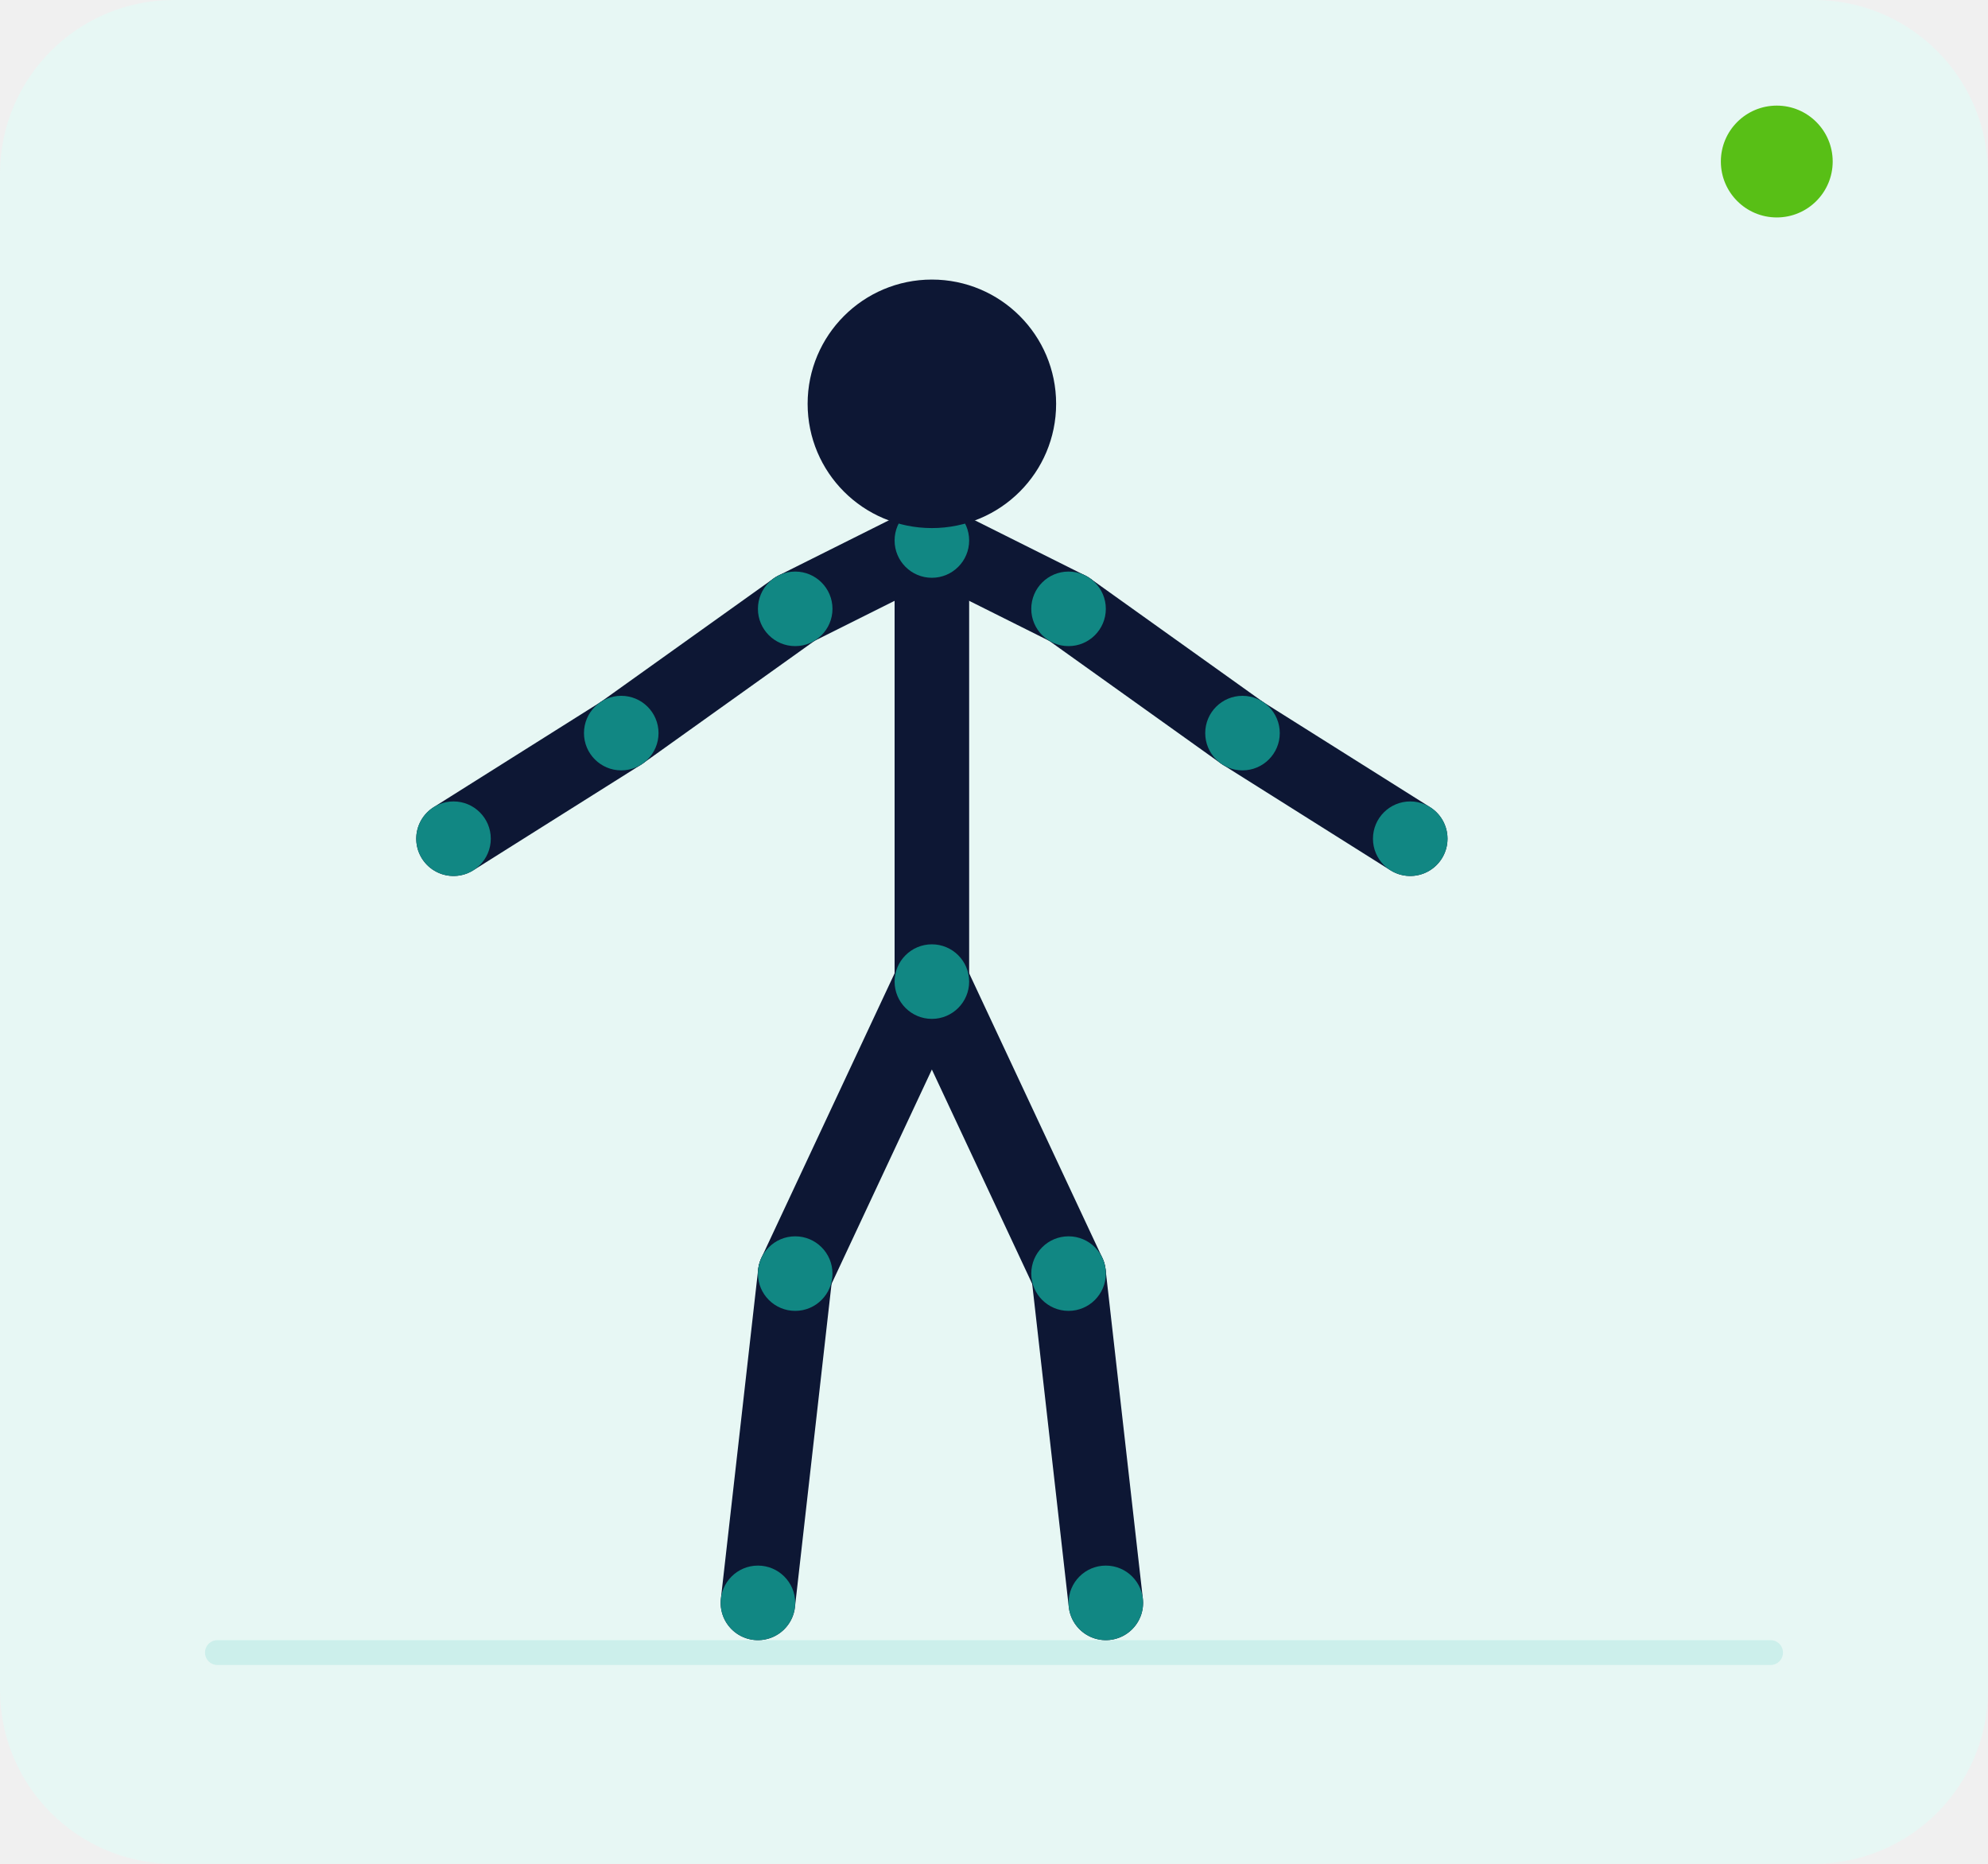
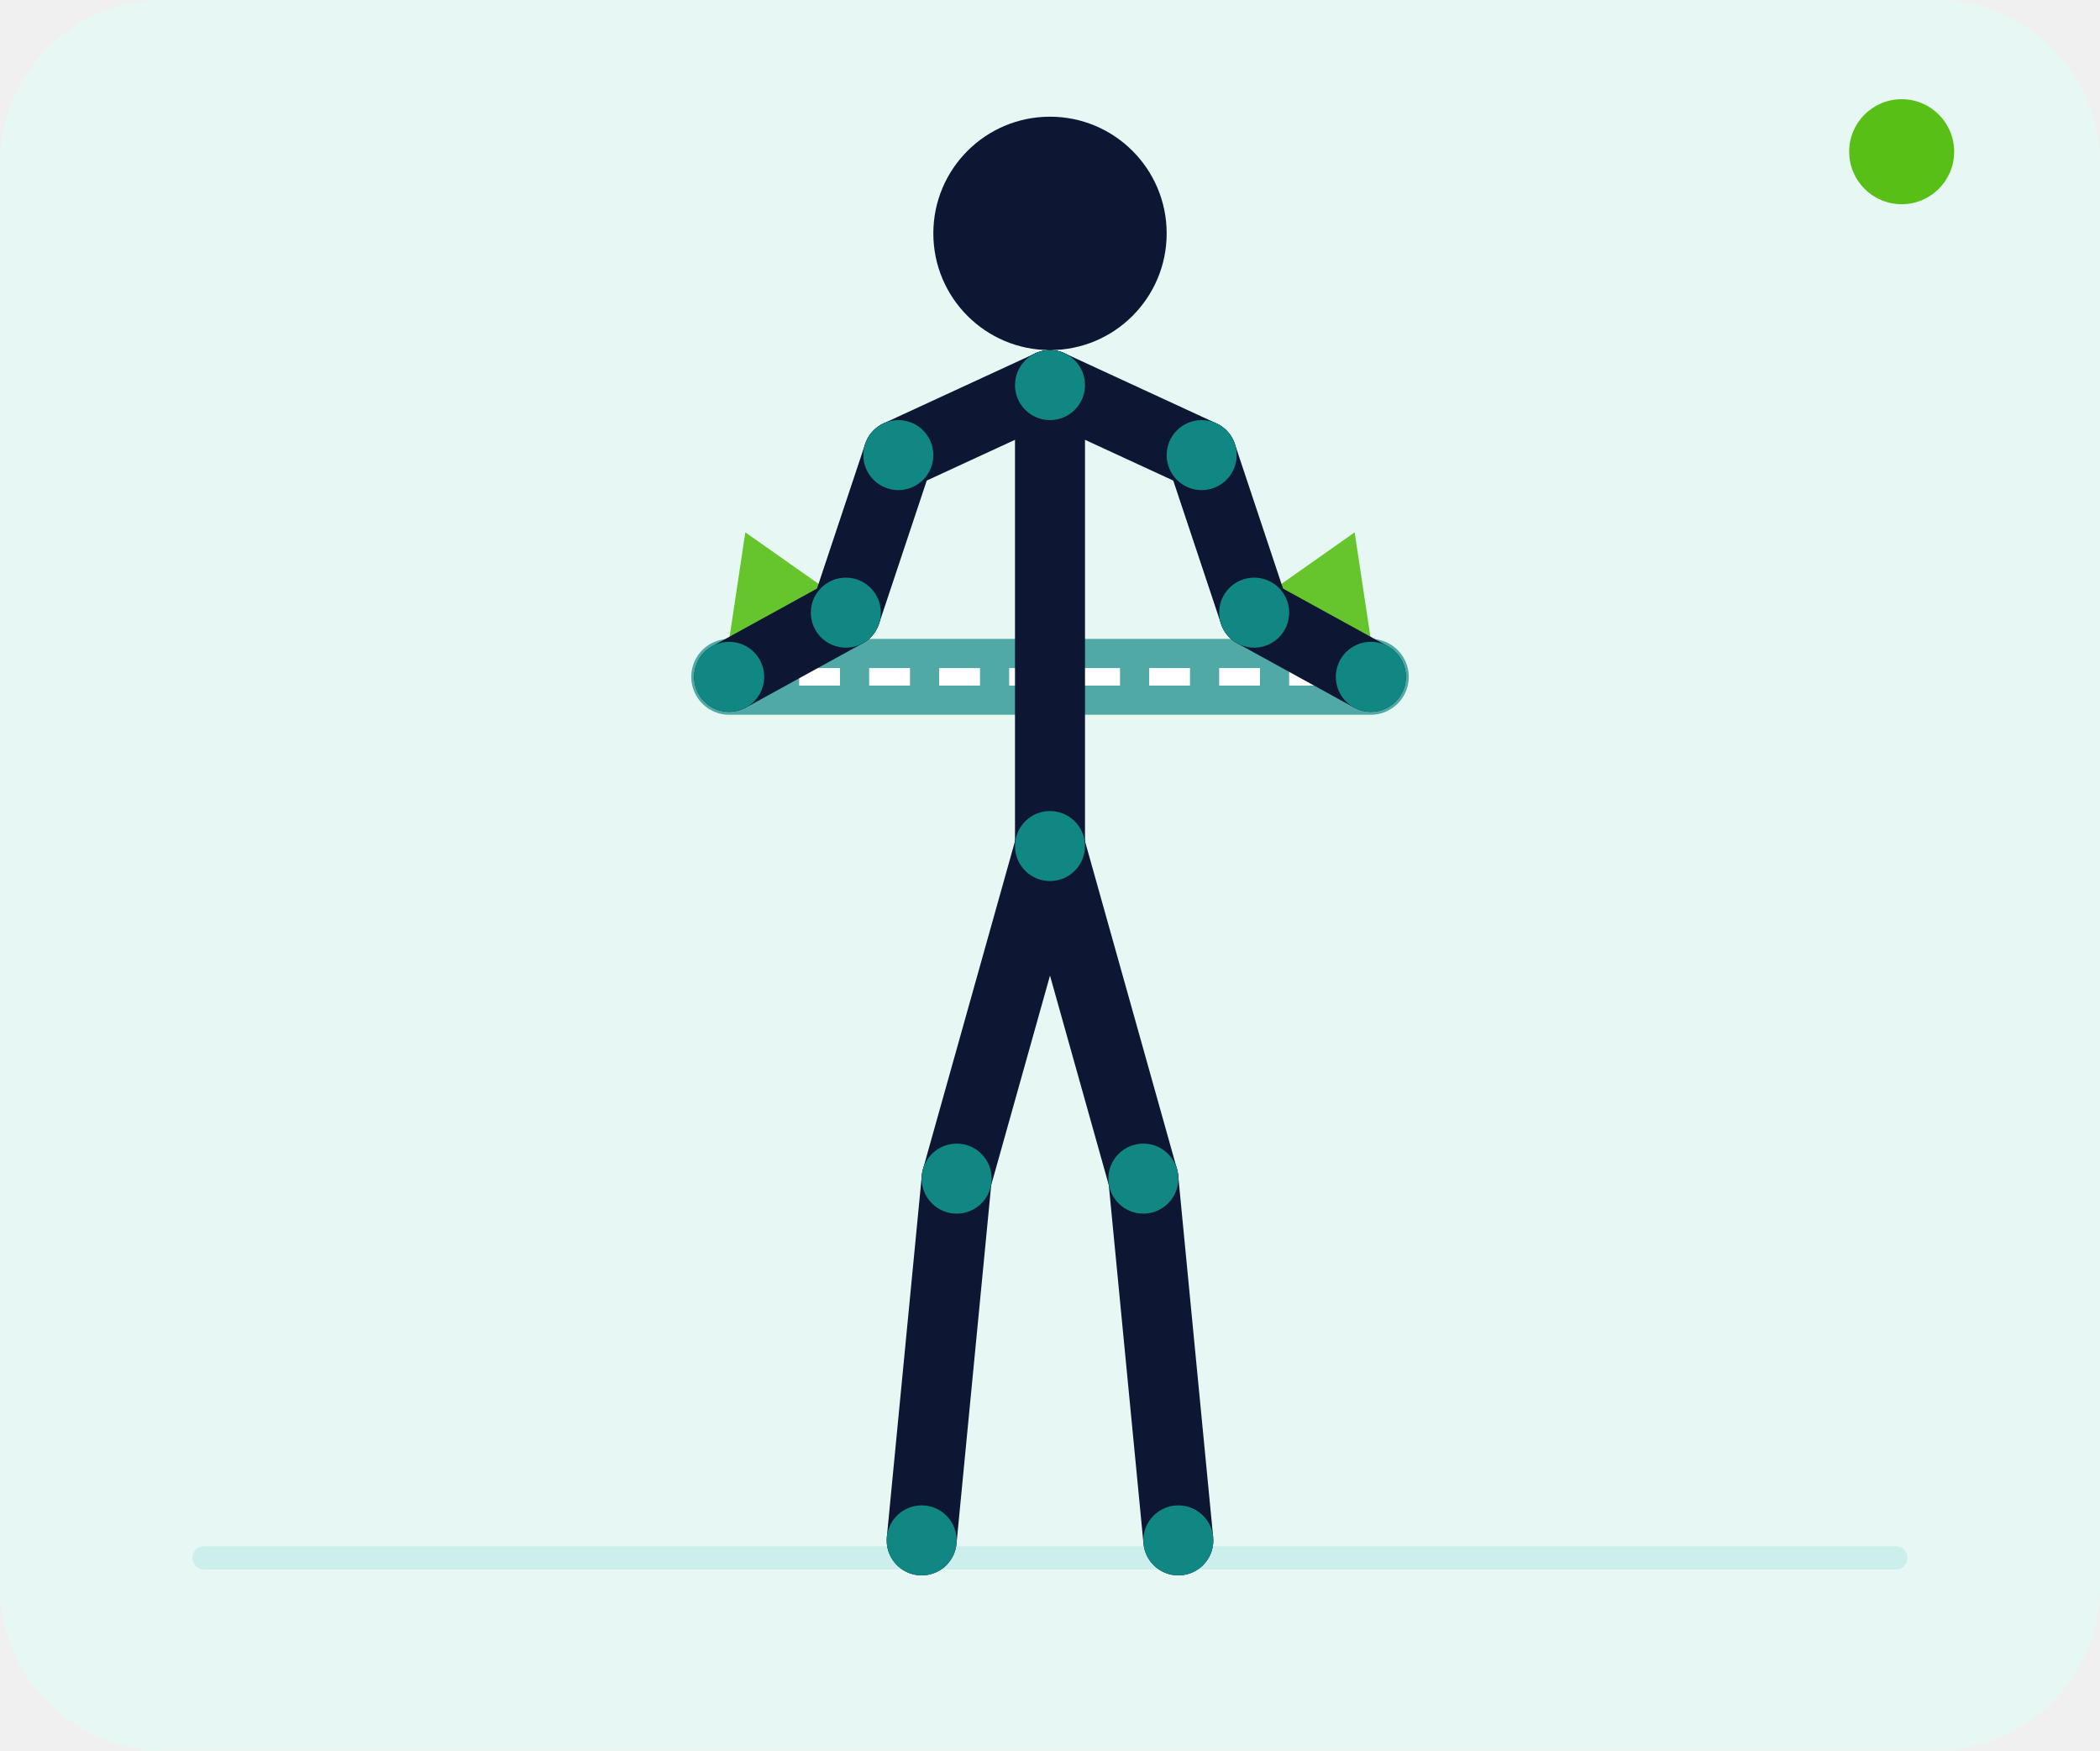
- <svg xmlns="http://www.w3.org/2000/svg" viewBox="0 0 320 300" role="img" aria-labelledby="title desc">
-   <rect width="320" height="300" rx="28" fill="#e7f7f4" />
-   <path d="M35 266h250" stroke="#ccefeb" stroke-width="4" stroke-linecap="round" />
+ <svg xmlns="http://www.w3.org/2000/svg" viewBox="0 0 360 300" role="img" aria-labelledby="title desc">
+   <defs>
+     <marker id="arrow" markerWidth="7" markerHeight="7" refX="6" refY="3.5" orient="auto">
+       <path d="M0 0L7 3.5L0 7z" fill="#58bf16" />
+     </marker>
+   </defs>
+   <rect width="360" height="300" rx="28" fill="#e7f7f4" />
+   <path d="M35 267h290" stroke="#ccefeb" stroke-width="4" stroke-linecap="round" />
+   <path d="M145 105 Q135.5 98.5 126 112" fill="none" stroke="#58bf16" stroke-width="3" stroke-dasharray="5 5" marker-end="url(#arrow)" opacity=".9" />
+   <path d="M215 105 Q224.5 98.5 234 112" fill="none" stroke="#58bf16" stroke-width="3" stroke-dasharray="5 5" marker-end="url(#arrow)" opacity=".9" />
+   <line x1="125" y1="116" x2="235" y2="116" stroke="#118783" stroke-width="13" stroke-linecap="round" opacity=".7">
+     <animate attributeName="x1" values="125;150;125" dur="2.8s" repeatCount="indefinite" keyTimes="0;.5;1" calcMode="spline" keySplines=".4 0 .2 1;.4 0 .2 1" />
+     <animate attributeName="y1" values="116;122;116" dur="2.8s" repeatCount="indefinite" keyTimes="0;.5;1" calcMode="spline" keySplines=".4 0 .2 1;.4 0 .2 1" />
+     <animate attributeName="x2" values="235;210;235" dur="2.8s" repeatCount="indefinite" keyTimes="0;.5;1" calcMode="spline" keySplines=".4 0 .2 1;.4 0 .2 1" />
+     <animate attributeName="y2" values="116;122;116" dur="2.8s" repeatCount="indefinite" keyTimes="0;.5;1" calcMode="spline" keySplines=".4 0 .2 1;.4 0 .2 1" />
+   </line>
+   <line x1="125" y1="116" x2="235" y2="116" stroke="#ffffff" stroke-width="3" stroke-dasharray="7 5">
+     <animate attributeName="x1" values="125;150;125" dur="2.8s" repeatCount="indefinite" keyTimes="0;.5;1" calcMode="spline" keySplines=".4 0 .2 1;.4 0 .2 1" />
+     <animate attributeName="y1" values="116;122;116" dur="2.8s" repeatCount="indefinite" keyTimes="0;.5;1" calcMode="spline" keySplines=".4 0 .2 1;.4 0 .2 1" />
+     <animate attributeName="x2" values="235;210;235" dur="2.8s" repeatCount="indefinite" keyTimes="0;.5;1" calcMode="spline" keySplines=".4 0 .2 1;.4 0 .2 1" />
+     <animate attributeName="y2" values="116;122;116" dur="2.8s" repeatCount="indefinite" keyTimes="0;.5;1" calcMode="spline" keySplines=".4 0 .2 1;.4 0 .2 1" />
+   </line>
  <g>
-     <line x1="150" y1="87" x2="128" y2="98" stroke="#0d1734" stroke-width="12" stroke-linecap="round">
-       <animate attributeName="x1" values="150;150;150" dur="2.4s" repeatCount="indefinite" keyTimes="0;.5;1" calcMode="spline" keySplines=".4 0 .2 1;.4 0 .2 1" />
-       <animate attributeName="y1" values="87;87;87" dur="2.4s" repeatCount="indefinite" keyTimes="0;.5;1" calcMode="spline" keySplines=".4 0 .2 1;.4 0 .2 1" />
-       <animate attributeName="x2" values="128;128;128" dur="2.4s" repeatCount="indefinite" keyTimes="0;.5;1" calcMode="spline" keySplines=".4 0 .2 1;.4 0 .2 1" />
-       <animate attributeName="y2" values="98;98;98" dur="2.4s" repeatCount="indefinite" keyTimes="0;.5;1" calcMode="spline" keySplines=".4 0 .2 1;.4 0 .2 1" />
+     <line x1="180" y1="66" x2="154" y2="78" stroke="#0d1734" stroke-width="12" stroke-linecap="round">
+       <animate attributeName="x1" values="180;180;180" dur="2.8s" repeatCount="indefinite" keyTimes="0;.5;1" calcMode="spline" keySplines=".4 0 .2 1;.4 0 .2 1" />
+       <animate attributeName="y1" values="66;66;66" dur="2.8s" repeatCount="indefinite" keyTimes="0;.5;1" calcMode="spline" keySplines=".4 0 .2 1;.4 0 .2 1" />
+       <animate attributeName="x2" values="154;154;154" dur="2.8s" repeatCount="indefinite" keyTimes="0;.5;1" calcMode="spline" keySplines=".4 0 .2 1;.4 0 .2 1" />
+       <animate attributeName="y2" values="78;78;78" dur="2.8s" repeatCount="indefinite" keyTimes="0;.5;1" calcMode="spline" keySplines=".4 0 .2 1;.4 0 .2 1" />
    </line>
-     <line x1="150" y1="87" x2="172" y2="98" stroke="#0d1734" stroke-width="12" stroke-linecap="round">
-       <animate attributeName="x1" values="150;150;150" dur="2.4s" repeatCount="indefinite" keyTimes="0;.5;1" calcMode="spline" keySplines=".4 0 .2 1;.4 0 .2 1" />
-       <animate attributeName="y1" values="87;87;87" dur="2.4s" repeatCount="indefinite" keyTimes="0;.5;1" calcMode="spline" keySplines=".4 0 .2 1;.4 0 .2 1" />
-       <animate attributeName="x2" values="172;172;172" dur="2.4s" repeatCount="indefinite" keyTimes="0;.5;1" calcMode="spline" keySplines=".4 0 .2 1;.4 0 .2 1" />
-       <animate attributeName="y2" values="98;98;98" dur="2.4s" repeatCount="indefinite" keyTimes="0;.5;1" calcMode="spline" keySplines=".4 0 .2 1;.4 0 .2 1" />
+     <line x1="180" y1="66" x2="206" y2="78" stroke="#0d1734" stroke-width="12" stroke-linecap="round">
+       <animate attributeName="x1" values="180;180;180" dur="2.8s" repeatCount="indefinite" keyTimes="0;.5;1" calcMode="spline" keySplines=".4 0 .2 1;.4 0 .2 1" />
+       <animate attributeName="y1" values="66;66;66" dur="2.8s" repeatCount="indefinite" keyTimes="0;.5;1" calcMode="spline" keySplines=".4 0 .2 1;.4 0 .2 1" />
+       <animate attributeName="x2" values="206;206;206" dur="2.8s" repeatCount="indefinite" keyTimes="0;.5;1" calcMode="spline" keySplines=".4 0 .2 1;.4 0 .2 1" />
+       <animate attributeName="y2" values="78;78;78" dur="2.8s" repeatCount="indefinite" keyTimes="0;.5;1" calcMode="spline" keySplines=".4 0 .2 1;.4 0 .2 1" />
    </line>
-     <line x1="150" y1="87" x2="150" y2="158" stroke="#0d1734" stroke-width="12" stroke-linecap="round">
-       <animate attributeName="x1" values="150;150;150" dur="2.4s" repeatCount="indefinite" keyTimes="0;.5;1" calcMode="spline" keySplines=".4 0 .2 1;.4 0 .2 1" />
-       <animate attributeName="y1" values="87;87;87" dur="2.4s" repeatCount="indefinite" keyTimes="0;.5;1" calcMode="spline" keySplines=".4 0 .2 1;.4 0 .2 1" />
-       <animate attributeName="x2" values="150;150;150" dur="2.4s" repeatCount="indefinite" keyTimes="0;.5;1" calcMode="spline" keySplines=".4 0 .2 1;.4 0 .2 1" />
-       <animate attributeName="y2" values="158;158;158" dur="2.4s" repeatCount="indefinite" keyTimes="0;.5;1" calcMode="spline" keySplines=".4 0 .2 1;.4 0 .2 1" />
+     <line x1="180" y1="66" x2="180" y2="145" stroke="#0d1734" stroke-width="12" stroke-linecap="round">
+       <animate attributeName="x1" values="180;180;180" dur="2.8s" repeatCount="indefinite" keyTimes="0;.5;1" calcMode="spline" keySplines=".4 0 .2 1;.4 0 .2 1" />
+       <animate attributeName="y1" values="66;66;66" dur="2.8s" repeatCount="indefinite" keyTimes="0;.5;1" calcMode="spline" keySplines=".4 0 .2 1;.4 0 .2 1" />
+       <animate attributeName="x2" values="180;180;180" dur="2.8s" repeatCount="indefinite" keyTimes="0;.5;1" calcMode="spline" keySplines=".4 0 .2 1;.4 0 .2 1" />
+       <animate attributeName="y2" values="145;145;145" dur="2.8s" repeatCount="indefinite" keyTimes="0;.5;1" calcMode="spline" keySplines=".4 0 .2 1;.4 0 .2 1" />
    </line>
-     <line x1="128" y1="98" x2="100" y2="118" stroke="#0d1734" stroke-width="12" stroke-linecap="round">
-       <animate attributeName="x1" values="128;128;128" dur="2.4s" repeatCount="indefinite" keyTimes="0;.5;1" calcMode="spline" keySplines=".4 0 .2 1;.4 0 .2 1" />
-       <animate attributeName="y1" values="98;98;98" dur="2.4s" repeatCount="indefinite" keyTimes="0;.5;1" calcMode="spline" keySplines=".4 0 .2 1;.4 0 .2 1" />
-       <animate attributeName="x2" values="100;105;100" dur="2.4s" repeatCount="indefinite" keyTimes="0;.5;1" calcMode="spline" keySplines=".4 0 .2 1;.4 0 .2 1" />
-       <animate attributeName="y2" values="118;105;118" dur="2.4s" repeatCount="indefinite" keyTimes="0;.5;1" calcMode="spline" keySplines=".4 0 .2 1;.4 0 .2 1" />
+     <line x1="154" y1="78" x2="145" y2="105" stroke="#0d1734" stroke-width="12" stroke-linecap="round">
+       <animate attributeName="x1" values="154;154;154" dur="2.8s" repeatCount="indefinite" keyTimes="0;.5;1" calcMode="spline" keySplines=".4 0 .2 1;.4 0 .2 1" />
+       <animate attributeName="y1" values="78;78;78" dur="2.8s" repeatCount="indefinite" keyTimes="0;.5;1" calcMode="spline" keySplines=".4 0 .2 1;.4 0 .2 1" />
+       <animate attributeName="x2" values="145;126;145" dur="2.8s" repeatCount="indefinite" keyTimes="0;.5;1" calcMode="spline" keySplines=".4 0 .2 1;.4 0 .2 1" />
+       <animate attributeName="y2" values="105;112;105" dur="2.8s" repeatCount="indefinite" keyTimes="0;.5;1" calcMode="spline" keySplines=".4 0 .2 1;.4 0 .2 1" />
    </line>
-     <line x1="100" y1="118" x2="73" y2="135" stroke="#0d1734" stroke-width="12" stroke-linecap="round">
-       <animate attributeName="x1" values="100;105;100" dur="2.4s" repeatCount="indefinite" keyTimes="0;.5;1" calcMode="spline" keySplines=".4 0 .2 1;.4 0 .2 1" />
-       <animate attributeName="y1" values="118;105;118" dur="2.4s" repeatCount="indefinite" keyTimes="0;.5;1" calcMode="spline" keySplines=".4 0 .2 1;.4 0 .2 1" />
-       <animate attributeName="x2" values="73;127;73" dur="2.4s" repeatCount="indefinite" keyTimes="0;.5;1" calcMode="spline" keySplines=".4 0 .2 1;.4 0 .2 1" />
-       <animate attributeName="y2" values="135;112;135" dur="2.4s" repeatCount="indefinite" keyTimes="0;.5;1" calcMode="spline" keySplines=".4 0 .2 1;.4 0 .2 1" />
+     <line x1="145" y1="105" x2="125" y2="116" stroke="#0d1734" stroke-width="12" stroke-linecap="round">
+       <animate attributeName="x1" values="145;126;145" dur="2.8s" repeatCount="indefinite" keyTimes="0;.5;1" calcMode="spline" keySplines=".4 0 .2 1;.4 0 .2 1" />
+       <animate attributeName="y1" values="105;112;105" dur="2.8s" repeatCount="indefinite" keyTimes="0;.5;1" calcMode="spline" keySplines=".4 0 .2 1;.4 0 .2 1" />
+       <animate attributeName="x2" values="125;150;125" dur="2.8s" repeatCount="indefinite" keyTimes="0;.5;1" calcMode="spline" keySplines=".4 0 .2 1;.4 0 .2 1" />
+       <animate attributeName="y2" values="116;122;116" dur="2.8s" repeatCount="indefinite" keyTimes="0;.5;1" calcMode="spline" keySplines=".4 0 .2 1;.4 0 .2 1" />
    </line>
-     <line x1="172" y1="98" x2="200" y2="118" stroke="#0d1734" stroke-width="12" stroke-linecap="round">
-       <animate attributeName="x1" values="172;172;172" dur="2.4s" repeatCount="indefinite" keyTimes="0;.5;1" calcMode="spline" keySplines=".4 0 .2 1;.4 0 .2 1" />
-       <animate attributeName="y1" values="98;98;98" dur="2.4s" repeatCount="indefinite" keyTimes="0;.5;1" calcMode="spline" keySplines=".4 0 .2 1;.4 0 .2 1" />
-       <animate attributeName="x2" values="200;195;200" dur="2.4s" repeatCount="indefinite" keyTimes="0;.5;1" calcMode="spline" keySplines=".4 0 .2 1;.4 0 .2 1" />
-       <animate attributeName="y2" values="118;105;118" dur="2.4s" repeatCount="indefinite" keyTimes="0;.5;1" calcMode="spline" keySplines=".4 0 .2 1;.4 0 .2 1" />
+     <line x1="206" y1="78" x2="215" y2="105" stroke="#0d1734" stroke-width="12" stroke-linecap="round">
+       <animate attributeName="x1" values="206;206;206" dur="2.8s" repeatCount="indefinite" keyTimes="0;.5;1" calcMode="spline" keySplines=".4 0 .2 1;.4 0 .2 1" />
+       <animate attributeName="y1" values="78;78;78" dur="2.8s" repeatCount="indefinite" keyTimes="0;.5;1" calcMode="spline" keySplines=".4 0 .2 1;.4 0 .2 1" />
+       <animate attributeName="x2" values="215;234;215" dur="2.8s" repeatCount="indefinite" keyTimes="0;.5;1" calcMode="spline" keySplines=".4 0 .2 1;.4 0 .2 1" />
+       <animate attributeName="y2" values="105;112;105" dur="2.8s" repeatCount="indefinite" keyTimes="0;.5;1" calcMode="spline" keySplines=".4 0 .2 1;.4 0 .2 1" />
    </line>
-     <line x1="200" y1="118" x2="227" y2="135" stroke="#0d1734" stroke-width="12" stroke-linecap="round">
-       <animate attributeName="x1" values="200;195;200" dur="2.4s" repeatCount="indefinite" keyTimes="0;.5;1" calcMode="spline" keySplines=".4 0 .2 1;.4 0 .2 1" />
-       <animate attributeName="y1" values="118;105;118" dur="2.4s" repeatCount="indefinite" keyTimes="0;.5;1" calcMode="spline" keySplines=".4 0 .2 1;.4 0 .2 1" />
-       <animate attributeName="x2" values="227;173;227" dur="2.4s" repeatCount="indefinite" keyTimes="0;.5;1" calcMode="spline" keySplines=".4 0 .2 1;.4 0 .2 1" />
-       <animate attributeName="y2" values="135;112;135" dur="2.4s" repeatCount="indefinite" keyTimes="0;.5;1" calcMode="spline" keySplines=".4 0 .2 1;.4 0 .2 1" />
+     <line x1="215" y1="105" x2="235" y2="116" stroke="#0d1734" stroke-width="12" stroke-linecap="round">
+       <animate attributeName="x1" values="215;234;215" dur="2.8s" repeatCount="indefinite" keyTimes="0;.5;1" calcMode="spline" keySplines=".4 0 .2 1;.4 0 .2 1" />
+       <animate attributeName="y1" values="105;112;105" dur="2.8s" repeatCount="indefinite" keyTimes="0;.5;1" calcMode="spline" keySplines=".4 0 .2 1;.4 0 .2 1" />
+       <animate attributeName="x2" values="235;210;235" dur="2.8s" repeatCount="indefinite" keyTimes="0;.5;1" calcMode="spline" keySplines=".4 0 .2 1;.4 0 .2 1" />
+       <animate attributeName="y2" values="116;122;116" dur="2.8s" repeatCount="indefinite" keyTimes="0;.5;1" calcMode="spline" keySplines=".4 0 .2 1;.4 0 .2 1" />
    </line>
-     <line x1="150" y1="158" x2="128" y2="205" stroke="#0d1734" stroke-width="12" stroke-linecap="round">
-       <animate attributeName="x1" values="150;150;150" dur="2.4s" repeatCount="indefinite" keyTimes="0;.5;1" calcMode="spline" keySplines=".4 0 .2 1;.4 0 .2 1" />
-       <animate attributeName="y1" values="158;158;158" dur="2.4s" repeatCount="indefinite" keyTimes="0;.5;1" calcMode="spline" keySplines=".4 0 .2 1;.4 0 .2 1" />
-       <animate attributeName="x2" values="128;128;128" dur="2.4s" repeatCount="indefinite" keyTimes="0;.5;1" calcMode="spline" keySplines=".4 0 .2 1;.4 0 .2 1" />
-       <animate attributeName="y2" values="205;205;205" dur="2.4s" repeatCount="indefinite" keyTimes="0;.5;1" calcMode="spline" keySplines=".4 0 .2 1;.4 0 .2 1" />
+     <line x1="180" y1="145" x2="164" y2="202" stroke="#0d1734" stroke-width="12" stroke-linecap="round">
+       <animate attributeName="x1" values="180;180;180" dur="2.8s" repeatCount="indefinite" keyTimes="0;.5;1" calcMode="spline" keySplines=".4 0 .2 1;.4 0 .2 1" />
+       <animate attributeName="y1" values="145;145;145" dur="2.8s" repeatCount="indefinite" keyTimes="0;.5;1" calcMode="spline" keySplines=".4 0 .2 1;.4 0 .2 1" />
+       <animate attributeName="x2" values="164;164;164" dur="2.8s" repeatCount="indefinite" keyTimes="0;.5;1" calcMode="spline" keySplines=".4 0 .2 1;.4 0 .2 1" />
+       <animate attributeName="y2" values="202;202;202" dur="2.8s" repeatCount="indefinite" keyTimes="0;.5;1" calcMode="spline" keySplines=".4 0 .2 1;.4 0 .2 1" />
    </line>
-     <line x1="128" y1="205" x2="122" y2="258" stroke="#0d1734" stroke-width="12" stroke-linecap="round">
-       <animate attributeName="x1" values="128;128;128" dur="2.4s" repeatCount="indefinite" keyTimes="0;.5;1" calcMode="spline" keySplines=".4 0 .2 1;.4 0 .2 1" />
-       <animate attributeName="y1" values="205;205;205" dur="2.4s" repeatCount="indefinite" keyTimes="0;.5;1" calcMode="spline" keySplines=".4 0 .2 1;.4 0 .2 1" />
-       <animate attributeName="x2" values="122;122;122" dur="2.4s" repeatCount="indefinite" keyTimes="0;.5;1" calcMode="spline" keySplines=".4 0 .2 1;.4 0 .2 1" />
-       <animate attributeName="y2" values="258;258;258" dur="2.4s" repeatCount="indefinite" keyTimes="0;.5;1" calcMode="spline" keySplines=".4 0 .2 1;.4 0 .2 1" />
+     <line x1="164" y1="202" x2="158" y2="264" stroke="#0d1734" stroke-width="12" stroke-linecap="round">
+       <animate attributeName="x1" values="164;164;164" dur="2.8s" repeatCount="indefinite" keyTimes="0;.5;1" calcMode="spline" keySplines=".4 0 .2 1;.4 0 .2 1" />
+       <animate attributeName="y1" values="202;202;202" dur="2.8s" repeatCount="indefinite" keyTimes="0;.5;1" calcMode="spline" keySplines=".4 0 .2 1;.4 0 .2 1" />
+       <animate attributeName="x2" values="158;158;158" dur="2.8s" repeatCount="indefinite" keyTimes="0;.5;1" calcMode="spline" keySplines=".4 0 .2 1;.4 0 .2 1" />
+       <animate attributeName="y2" values="264;264;264" dur="2.8s" repeatCount="indefinite" keyTimes="0;.5;1" calcMode="spline" keySplines=".4 0 .2 1;.4 0 .2 1" />
    </line>
-     <line x1="150" y1="158" x2="172" y2="205" stroke="#0d1734" stroke-width="12" stroke-linecap="round">
-       <animate attributeName="x1" values="150;150;150" dur="2.4s" repeatCount="indefinite" keyTimes="0;.5;1" calcMode="spline" keySplines=".4 0 .2 1;.4 0 .2 1" />
-       <animate attributeName="y1" values="158;158;158" dur="2.4s" repeatCount="indefinite" keyTimes="0;.5;1" calcMode="spline" keySplines=".4 0 .2 1;.4 0 .2 1" />
-       <animate attributeName="x2" values="172;172;172" dur="2.4s" repeatCount="indefinite" keyTimes="0;.5;1" calcMode="spline" keySplines=".4 0 .2 1;.4 0 .2 1" />
-       <animate attributeName="y2" values="205;205;205" dur="2.4s" repeatCount="indefinite" keyTimes="0;.5;1" calcMode="spline" keySplines=".4 0 .2 1;.4 0 .2 1" />
+     <line x1="180" y1="145" x2="196" y2="202" stroke="#0d1734" stroke-width="12" stroke-linecap="round">
+       <animate attributeName="x1" values="180;180;180" dur="2.8s" repeatCount="indefinite" keyTimes="0;.5;1" calcMode="spline" keySplines=".4 0 .2 1;.4 0 .2 1" />
+       <animate attributeName="y1" values="145;145;145" dur="2.8s" repeatCount="indefinite" keyTimes="0;.5;1" calcMode="spline" keySplines=".4 0 .2 1;.4 0 .2 1" />
+       <animate attributeName="x2" values="196;196;196" dur="2.8s" repeatCount="indefinite" keyTimes="0;.5;1" calcMode="spline" keySplines=".4 0 .2 1;.4 0 .2 1" />
+       <animate attributeName="y2" values="202;202;202" dur="2.8s" repeatCount="indefinite" keyTimes="0;.5;1" calcMode="spline" keySplines=".4 0 .2 1;.4 0 .2 1" />
    </line>
-     <line x1="172" y1="205" x2="178" y2="258" stroke="#0d1734" stroke-width="12" stroke-linecap="round">
-       <animate attributeName="x1" values="172;172;172" dur="2.4s" repeatCount="indefinite" keyTimes="0;.5;1" calcMode="spline" keySplines=".4 0 .2 1;.4 0 .2 1" />
-       <animate attributeName="y1" values="205;205;205" dur="2.4s" repeatCount="indefinite" keyTimes="0;.5;1" calcMode="spline" keySplines=".4 0 .2 1;.4 0 .2 1" />
-       <animate attributeName="x2" values="178;178;178" dur="2.4s" repeatCount="indefinite" keyTimes="0;.5;1" calcMode="spline" keySplines=".4 0 .2 1;.4 0 .2 1" />
-       <animate attributeName="y2" values="258;258;258" dur="2.4s" repeatCount="indefinite" keyTimes="0;.5;1" calcMode="spline" keySplines=".4 0 .2 1;.4 0 .2 1" />
+     <line x1="196" y1="202" x2="202" y2="264" stroke="#0d1734" stroke-width="12" stroke-linecap="round">
+       <animate attributeName="x1" values="196;196;196" dur="2.8s" repeatCount="indefinite" keyTimes="0;.5;1" calcMode="spline" keySplines=".4 0 .2 1;.4 0 .2 1" />
+       <animate attributeName="y1" values="202;202;202" dur="2.8s" repeatCount="indefinite" keyTimes="0;.5;1" calcMode="spline" keySplines=".4 0 .2 1;.4 0 .2 1" />
+       <animate attributeName="x2" values="202;202;202" dur="2.8s" repeatCount="indefinite" keyTimes="0;.5;1" calcMode="spline" keySplines=".4 0 .2 1;.4 0 .2 1" />
+       <animate attributeName="y2" values="264;264;264" dur="2.8s" repeatCount="indefinite" keyTimes="0;.5;1" calcMode="spline" keySplines=".4 0 .2 1;.4 0 .2 1" />
    </line>
-     <circle cx="150" cy="87" r="6" fill="#118783">
-       <animate attributeName="cx" values="150;150;150" dur="2.4s" repeatCount="indefinite" keyTimes="0;.5;1" calcMode="spline" keySplines=".4 0 .2 1;.4 0 .2 1" />
-       <animate attributeName="cy" values="87;87;87" dur="2.4s" repeatCount="indefinite" keyTimes="0;.5;1" calcMode="spline" keySplines=".4 0 .2 1;.4 0 .2 1" />
+     <circle cx="180" cy="66" r="6" fill="#118783">
+       <animate attributeName="cx" values="180;180;180" dur="2.8s" repeatCount="indefinite" keyTimes="0;.5;1" calcMode="spline" keySplines=".4 0 .2 1;.4 0 .2 1" />
+       <animate attributeName="cy" values="66;66;66" dur="2.8s" repeatCount="indefinite" keyTimes="0;.5;1" calcMode="spline" keySplines=".4 0 .2 1;.4 0 .2 1" />
    </circle>
-     <circle cx="150" cy="158" r="6" fill="#118783">
-       <animate attributeName="cx" values="150;150;150" dur="2.4s" repeatCount="indefinite" keyTimes="0;.5;1" calcMode="spline" keySplines=".4 0 .2 1;.4 0 .2 1" />
-       <animate attributeName="cy" values="158;158;158" dur="2.4s" repeatCount="indefinite" keyTimes="0;.5;1" calcMode="spline" keySplines=".4 0 .2 1;.4 0 .2 1" />
+     <circle cx="180" cy="145" r="6" fill="#118783">
+       <animate attributeName="cx" values="180;180;180" dur="2.8s" repeatCount="indefinite" keyTimes="0;.5;1" calcMode="spline" keySplines=".4 0 .2 1;.4 0 .2 1" />
+       <animate attributeName="cy" values="145;145;145" dur="2.8s" repeatCount="indefinite" keyTimes="0;.5;1" calcMode="spline" keySplines=".4 0 .2 1;.4 0 .2 1" />
    </circle>
-     <circle cx="128" cy="98" r="6" fill="#118783">
-       <animate attributeName="cx" values="128;128;128" dur="2.4s" repeatCount="indefinite" keyTimes="0;.5;1" calcMode="spline" keySplines=".4 0 .2 1;.4 0 .2 1" />
-       <animate attributeName="cy" values="98;98;98" dur="2.4s" repeatCount="indefinite" keyTimes="0;.5;1" calcMode="spline" keySplines=".4 0 .2 1;.4 0 .2 1" />
+     <circle cx="154" cy="78" r="6" fill="#118783">
+       <animate attributeName="cx" values="154;154;154" dur="2.8s" repeatCount="indefinite" keyTimes="0;.5;1" calcMode="spline" keySplines=".4 0 .2 1;.4 0 .2 1" />
+       <animate attributeName="cy" values="78;78;78" dur="2.8s" repeatCount="indefinite" keyTimes="0;.5;1" calcMode="spline" keySplines=".4 0 .2 1;.4 0 .2 1" />
    </circle>
-     <circle cx="172" cy="98" r="6" fill="#118783">
-       <animate attributeName="cx" values="172;172;172" dur="2.4s" repeatCount="indefinite" keyTimes="0;.5;1" calcMode="spline" keySplines=".4 0 .2 1;.4 0 .2 1" />
-       <animate attributeName="cy" values="98;98;98" dur="2.4s" repeatCount="indefinite" keyTimes="0;.5;1" calcMode="spline" keySplines=".4 0 .2 1;.4 0 .2 1" />
+     <circle cx="206" cy="78" r="6" fill="#118783">
+       <animate attributeName="cx" values="206;206;206" dur="2.8s" repeatCount="indefinite" keyTimes="0;.5;1" calcMode="spline" keySplines=".4 0 .2 1;.4 0 .2 1" />
+       <animate attributeName="cy" values="78;78;78" dur="2.8s" repeatCount="indefinite" keyTimes="0;.5;1" calcMode="spline" keySplines=".4 0 .2 1;.4 0 .2 1" />
    </circle>
-     <circle cx="100" cy="118" r="6" fill="#118783">
-       <animate attributeName="cx" values="100;105;100" dur="2.4s" repeatCount="indefinite" keyTimes="0;.5;1" calcMode="spline" keySplines=".4 0 .2 1;.4 0 .2 1" />
-       <animate attributeName="cy" values="118;105;118" dur="2.4s" repeatCount="indefinite" keyTimes="0;.5;1" calcMode="spline" keySplines=".4 0 .2 1;.4 0 .2 1" />
+     <circle cx="145" cy="105" r="6" fill="#118783">
+       <animate attributeName="cx" values="145;126;145" dur="2.8s" repeatCount="indefinite" keyTimes="0;.5;1" calcMode="spline" keySplines=".4 0 .2 1;.4 0 .2 1" />
+       <animate attributeName="cy" values="105;112;105" dur="2.8s" repeatCount="indefinite" keyTimes="0;.5;1" calcMode="spline" keySplines=".4 0 .2 1;.4 0 .2 1" />
    </circle>
-     <circle cx="200" cy="118" r="6" fill="#118783">
-       <animate attributeName="cx" values="200;195;200" dur="2.4s" repeatCount="indefinite" keyTimes="0;.5;1" calcMode="spline" keySplines=".4 0 .2 1;.4 0 .2 1" />
-       <animate attributeName="cy" values="118;105;118" dur="2.4s" repeatCount="indefinite" keyTimes="0;.5;1" calcMode="spline" keySplines=".4 0 .2 1;.4 0 .2 1" />
+     <circle cx="215" cy="105" r="6" fill="#118783">
+       <animate attributeName="cx" values="215;234;215" dur="2.8s" repeatCount="indefinite" keyTimes="0;.5;1" calcMode="spline" keySplines=".4 0 .2 1;.4 0 .2 1" />
+       <animate attributeName="cy" values="105;112;105" dur="2.8s" repeatCount="indefinite" keyTimes="0;.5;1" calcMode="spline" keySplines=".4 0 .2 1;.4 0 .2 1" />
    </circle>
-     <circle cx="73" cy="135" r="6" fill="#118783">
-       <animate attributeName="cx" values="73;127;73" dur="2.4s" repeatCount="indefinite" keyTimes="0;.5;1" calcMode="spline" keySplines=".4 0 .2 1;.4 0 .2 1" />
-       <animate attributeName="cy" values="135;112;135" dur="2.4s" repeatCount="indefinite" keyTimes="0;.5;1" calcMode="spline" keySplines=".4 0 .2 1;.4 0 .2 1" />
+     <circle cx="125" cy="116" r="6" fill="#118783">
+       <animate attributeName="cx" values="125;150;125" dur="2.8s" repeatCount="indefinite" keyTimes="0;.5;1" calcMode="spline" keySplines=".4 0 .2 1;.4 0 .2 1" />
+       <animate attributeName="cy" values="116;122;116" dur="2.8s" repeatCount="indefinite" keyTimes="0;.5;1" calcMode="spline" keySplines=".4 0 .2 1;.4 0 .2 1" />
    </circle>
-     <circle cx="227" cy="135" r="6" fill="#118783">
-       <animate attributeName="cx" values="227;173;227" dur="2.4s" repeatCount="indefinite" keyTimes="0;.5;1" calcMode="spline" keySplines=".4 0 .2 1;.4 0 .2 1" />
-       <animate attributeName="cy" values="135;112;135" dur="2.4s" repeatCount="indefinite" keyTimes="0;.5;1" calcMode="spline" keySplines=".4 0 .2 1;.4 0 .2 1" />
+     <circle cx="235" cy="116" r="6" fill="#118783">
+       <animate attributeName="cx" values="235;210;235" dur="2.8s" repeatCount="indefinite" keyTimes="0;.5;1" calcMode="spline" keySplines=".4 0 .2 1;.4 0 .2 1" />
+       <animate attributeName="cy" values="116;122;116" dur="2.8s" repeatCount="indefinite" keyTimes="0;.5;1" calcMode="spline" keySplines=".4 0 .2 1;.4 0 .2 1" />
    </circle>
-     <circle cx="128" cy="205" r="6" fill="#118783">
-       <animate attributeName="cx" values="128;128;128" dur="2.4s" repeatCount="indefinite" keyTimes="0;.5;1" calcMode="spline" keySplines=".4 0 .2 1;.4 0 .2 1" />
-       <animate attributeName="cy" values="205;205;205" dur="2.4s" repeatCount="indefinite" keyTimes="0;.5;1" calcMode="spline" keySplines=".4 0 .2 1;.4 0 .2 1" />
+     <circle cx="164" cy="202" r="6" fill="#118783">
+       <animate attributeName="cx" values="164;164;164" dur="2.8s" repeatCount="indefinite" keyTimes="0;.5;1" calcMode="spline" keySplines=".4 0 .2 1;.4 0 .2 1" />
+       <animate attributeName="cy" values="202;202;202" dur="2.8s" repeatCount="indefinite" keyTimes="0;.5;1" calcMode="spline" keySplines=".4 0 .2 1;.4 0 .2 1" />
    </circle>
-     <circle cx="172" cy="205" r="6" fill="#118783">
-       <animate attributeName="cx" values="172;172;172" dur="2.4s" repeatCount="indefinite" keyTimes="0;.5;1" calcMode="spline" keySplines=".4 0 .2 1;.4 0 .2 1" />
-       <animate attributeName="cy" values="205;205;205" dur="2.4s" repeatCount="indefinite" keyTimes="0;.5;1" calcMode="spline" keySplines=".4 0 .2 1;.4 0 .2 1" />
+     <circle cx="196" cy="202" r="6" fill="#118783">
+       <animate attributeName="cx" values="196;196;196" dur="2.8s" repeatCount="indefinite" keyTimes="0;.5;1" calcMode="spline" keySplines=".4 0 .2 1;.4 0 .2 1" />
+       <animate attributeName="cy" values="202;202;202" dur="2.8s" repeatCount="indefinite" keyTimes="0;.5;1" calcMode="spline" keySplines=".4 0 .2 1;.4 0 .2 1" />
    </circle>
-     <circle cx="122" cy="258" r="6" fill="#118783">
-       <animate attributeName="cx" values="122;122;122" dur="2.4s" repeatCount="indefinite" keyTimes="0;.5;1" calcMode="spline" keySplines=".4 0 .2 1;.4 0 .2 1" />
-       <animate attributeName="cy" values="258;258;258" dur="2.4s" repeatCount="indefinite" keyTimes="0;.5;1" calcMode="spline" keySplines=".4 0 .2 1;.4 0 .2 1" />
+     <circle cx="158" cy="264" r="6" fill="#118783">
+       <animate attributeName="cx" values="158;158;158" dur="2.8s" repeatCount="indefinite" keyTimes="0;.5;1" calcMode="spline" keySplines=".4 0 .2 1;.4 0 .2 1" />
+       <animate attributeName="cy" values="264;264;264" dur="2.8s" repeatCount="indefinite" keyTimes="0;.5;1" calcMode="spline" keySplines=".4 0 .2 1;.4 0 .2 1" />
    </circle>
-     <circle cx="178" cy="258" r="6" fill="#118783">
-       <animate attributeName="cx" values="178;178;178" dur="2.4s" repeatCount="indefinite" keyTimes="0;.5;1" calcMode="spline" keySplines=".4 0 .2 1;.4 0 .2 1" />
-       <animate attributeName="cy" values="258;258;258" dur="2.4s" repeatCount="indefinite" keyTimes="0;.5;1" calcMode="spline" keySplines=".4 0 .2 1;.4 0 .2 1" />
+     <circle cx="202" cy="264" r="6" fill="#118783">
+       <animate attributeName="cx" values="202;202;202" dur="2.8s" repeatCount="indefinite" keyTimes="0;.5;1" calcMode="spline" keySplines=".4 0 .2 1;.4 0 .2 1" />
+       <animate attributeName="cy" values="264;264;264" dur="2.8s" repeatCount="indefinite" keyTimes="0;.5;1" calcMode="spline" keySplines=".4 0 .2 1;.4 0 .2 1" />
    </circle>
-     <circle cx="150" cy="65" r="20" fill="#0d1734">
-       <animate attributeName="cx" values="150;150;150" dur="2.4s" repeatCount="indefinite" keyTimes="0;.5;1" calcMode="spline" keySplines=".4 0 .2 1;.4 0 .2 1" />
-       <animate attributeName="cy" values="65;65;65" dur="2.4s" repeatCount="indefinite" keyTimes="0;.5;1" calcMode="spline" keySplines=".4 0 .2 1;.4 0 .2 1" />
+     <circle cx="180" cy="40" r="20" fill="#0d1734">
+       <animate attributeName="cx" values="180;180;180" dur="2.8s" repeatCount="indefinite" keyTimes="0;.5;1" calcMode="spline" keySplines=".4 0 .2 1;.4 0 .2 1" />
+       <animate attributeName="cy" values="40;40;40" dur="2.8s" repeatCount="indefinite" keyTimes="0;.5;1" calcMode="spline" keySplines=".4 0 .2 1;.4 0 .2 1" />
    </circle>
  </g>
-   <circle cx="286" cy="26" r="9" fill="#58bf16">
-     <animate attributeName="opacity" values=".35;1;.35" dur="2.4s" repeatCount="indefinite" />
+   <circle cx="326" cy="26" r="9" fill="#58bf16">
+     <animate attributeName="opacity" values=".35;1;.35" dur="2.8s" repeatCount="indefinite" />
  </circle>
</svg>
